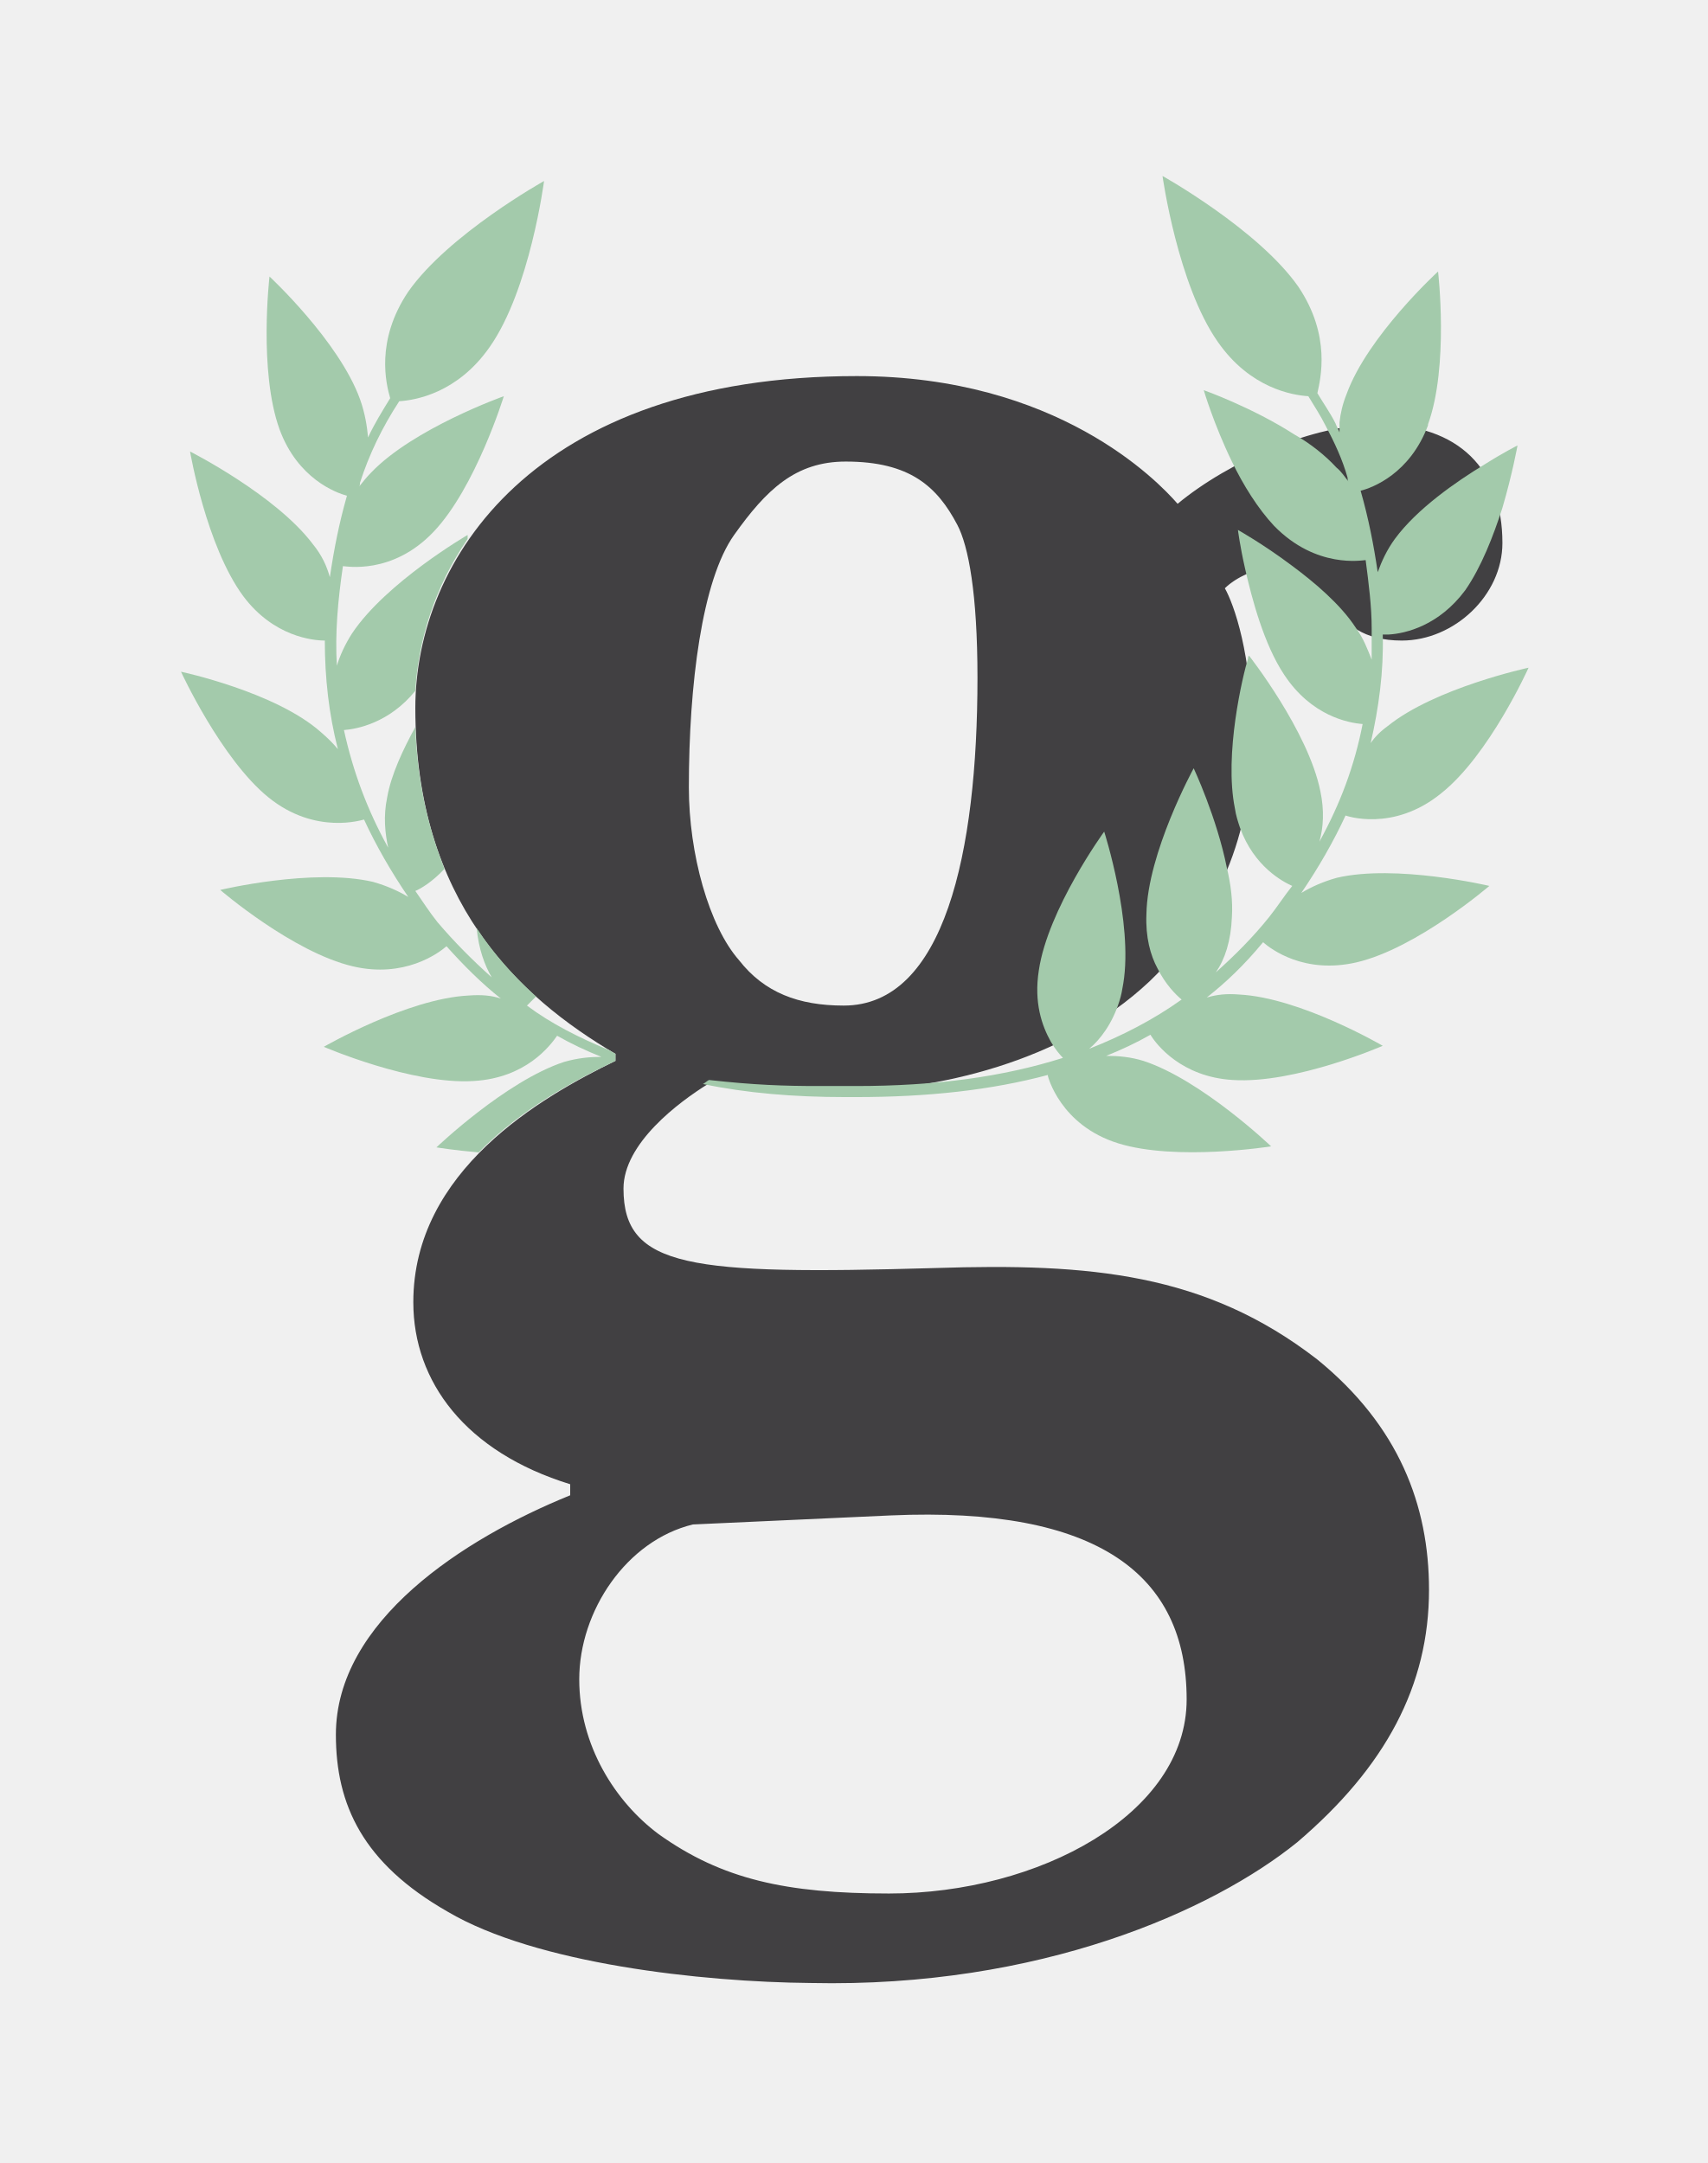
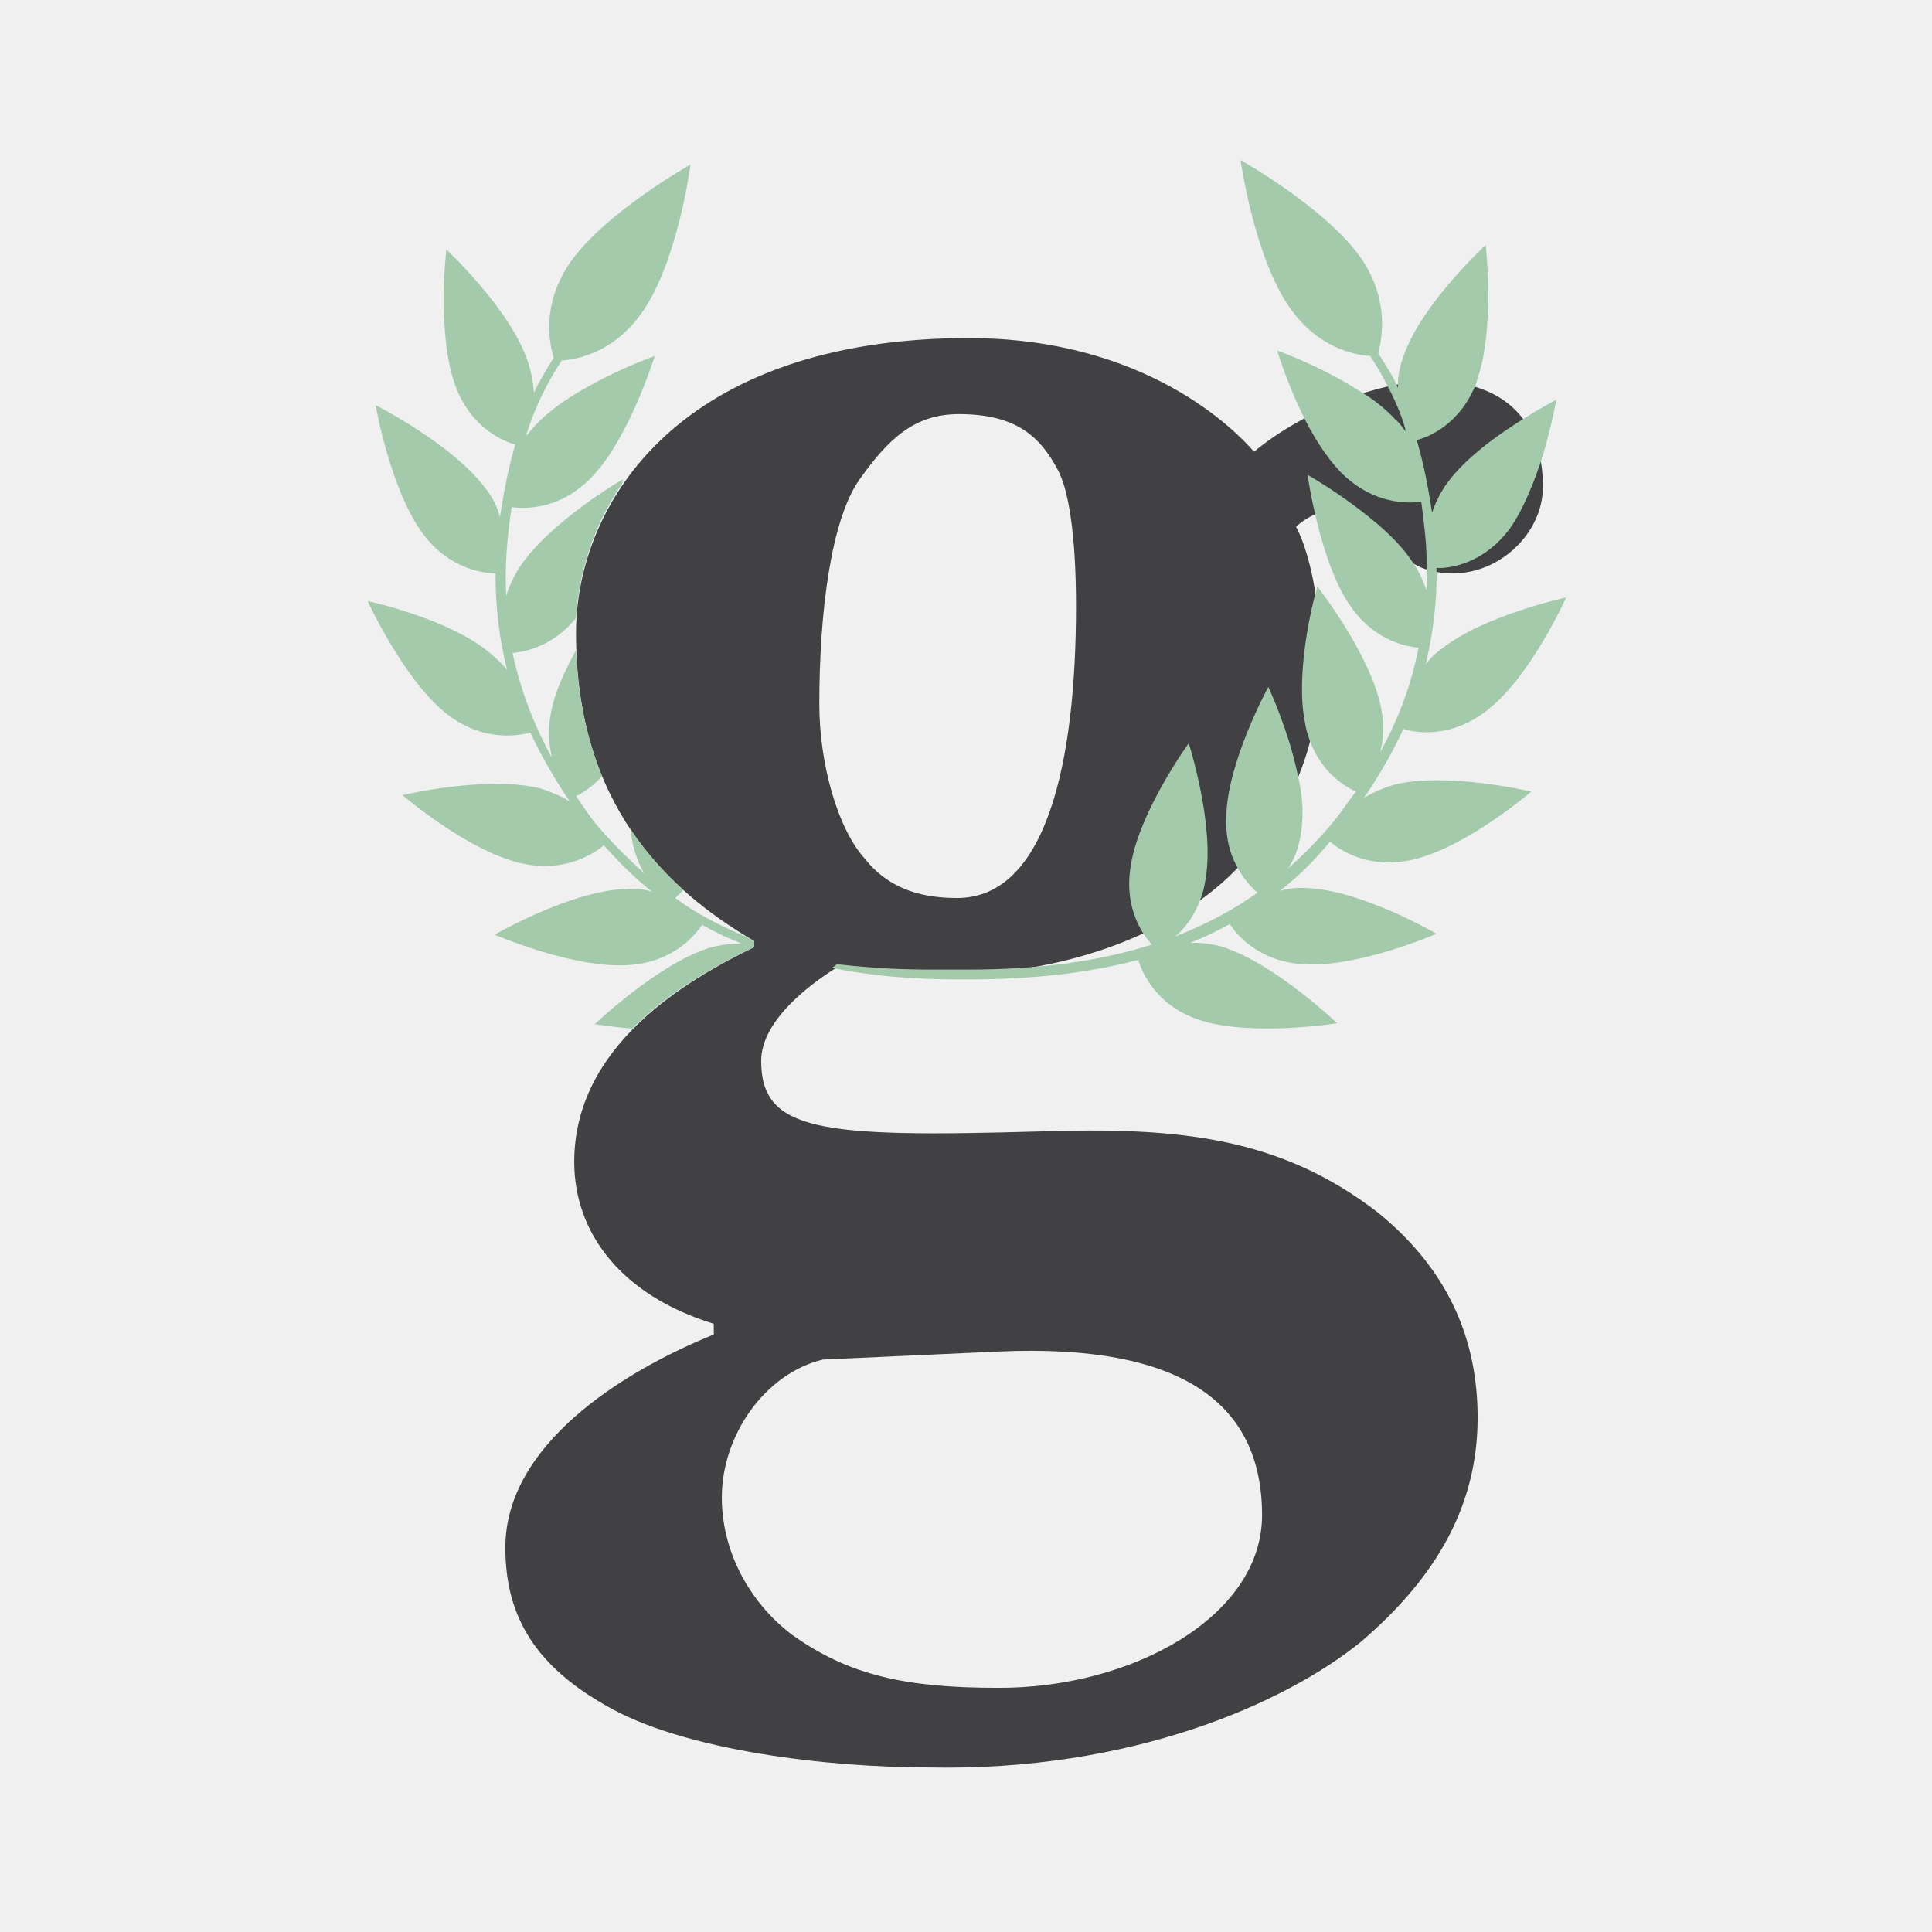
- <svg xmlns="http://www.w3.org/2000/svg" version="1.1" id="Layer_1" x="0px" y="0px" width="169.8px" height="215.1px" viewBox="0 0 169.8 215.1" style="enable-background:new 0 0 169.8 215.1;" xml:space="preserve">
+ <svg xmlns="http://www.w3.org/2000/svg" version="1.1" id="Layer_1" x="0px" y="0px" width="216px" height="216px" viewBox="0 0 216 216" style="enable-background:new 0 0 216 216;" xml:space="preserve">
  <style type="text/css">
	.st0{fill:#414042;}
- 	.st1{fill:none;stroke:#414042;stroke-width:2.152;stroke-miterlimit:10;}
- 	.st2{fill:none;stroke:#414042;stroke-width:1.194;stroke-miterlimit:10;}
- 	.st3{fill:#FFFFFF;}
- 	.st4{fill:#A3CAAB;}
- 	.st5{fill:none;}
- 	.st6{fill:none;stroke:#A3CAAB;stroke-miterlimit:10;}
- 	.st7{fill:#FFFFFF;stroke:#414042;stroke-width:0.549;stroke-miterlimit:10;}
- 	.st8{fill:none;stroke:#414042;stroke-width:1.455;stroke-miterlimit:10;}
- 	.st9{opacity:0.8;fill:#A3CAAB;}
- 	.st10{fill:#FFFFFF;stroke:#414042;stroke-width:0.685;stroke-miterlimit:10;}
- 	.st11{fill:#FFFFFF;stroke:#414042;stroke-width:1.115;stroke-miterlimit:10;}
+ 	.st1{fill:#A3CAAB;}
</style>
  <g>
-     <path class="st0" d="M44.5,190.1c-8.4-4.8-11.1-10.6-11.1-17.6c0-11.3,12.7-19.5,23.3-23.8v-1.1c-10.4-3.2-15.6-10.2-15.6-18.1   c0-13.1,12.7-20.4,20.1-24v-0.7c-9.7-5.7-19.9-15.2-19.9-34.4c0-14.7,11.8-33,43.9-33c19.9,0,29.9,10.4,31.9,12.7   c5.2-4.3,13.6-7.9,19.9-7.9c8.1,0,12.4,4.5,12.4,11.8c0,5.2-4.8,9.7-10,9.7c-3.8,0-5.7-1.6-7-3.8c-1.1-1.8-3.8-3.4-6.3-3.4   c-1.1,0-3.2,0.9-4.3,2c0.9,1.6,2.7,6.6,2.7,14.7c0,8.6-2.5,17-10.2,24.4c-8.6,8.1-21.5,10.9-30.5,10.9c-4.5,0-7.7,0-13.4-0.7   c-2.9,1.8-8.4,5.9-8.4,10.4c0,7.9,6.6,8.6,31,7.9c15.4-0.5,26.9,0.5,38,9.1c8.1,6.6,11.1,14.5,11.1,22.9c0,9.5-4.3,17.6-13.1,25.1   c-8.4,6.8-25.6,14.5-48.4,14C69.8,197.1,53.3,195.3,44.5,190.1z M118,169c0-12.4-8.8-19.2-29.4-18.3l-19.7,0.9   c-6.6,1.6-11.3,8.6-11.3,15.4c0,6.6,3.6,12.2,7.9,15.4c6.3,4.5,12.7,5.9,22.9,5.9C103.3,188.3,118,180.4,118,169z M73,53.2   c-3.2,4.5-4.5,14.9-4.5,25.1c0,6.6,2,13.8,5,17.2c2.5,3.2,5.9,4.5,10.4,4.5c10,0,13.3-15.2,13.3-32.6c0-8.4-0.9-13.1-2-15.2   c-2-3.8-4.7-6.3-11.1-6.3C79.1,45.9,76.2,48.7,73,53.2z" />
-     <path class="st4" d="M46.6,99c-6.1,0.3-14.4,5.1-14.4,5.1s8.8,3.8,14.9,3.4c5.2-0.3,7.6-3.5,8.3-4.5c1.4,0.8,2.9,1.5,4.4,2.1   c-1.1,0-2.3,0.1-3.7,0.5c-5.8,1.9-12.7,8.5-12.7,8.5s1.8,0.3,4.2,0.5c4.2-4.3,9.6-7.2,13.6-9.1v-0.7c-0.2-0.1-0.5-0.3-0.7-0.4   c-2.9-1.2-5.7-2.6-8.1-4.4c0.2-0.2,0.5-0.5,0.9-0.9c-2.1-1.9-4.2-4.2-5.9-6.8c0.2,2.1,0.8,3.7,1.5,4.9c-1.9-1.7-3.7-3.5-5.4-5.5   c-0.8-1-1.5-2.1-2.2-3.1c0.5-0.2,1.7-0.9,2.9-2.2c-1.6-4-2.7-8.6-2.9-14.1c-1.2,2.2-2.4,4.7-2.8,7c-0.4,1.9-0.2,3.6,0.1,5   c-2.1-3.8-3.5-7.6-4.4-11.7c1.3-0.1,4.5-0.7,7.1-3.9c0.3-5,1.9-10.3,5.2-15.1c0-0.2,0-0.4,0-0.4S38.4,57.9,35,63   c-0.7,1.1-1.2,2.2-1.5,3.2c-0.2-3.2,0.1-6.5,0.6-9.9c0.3,0,4.9,0.9,9-3.4c4.2-4.4,7-13.5,7-13.5s-9,3.2-13.2,7.6   c-0.4,0.4-0.8,0.9-1.2,1.4c0.1-0.1,0.1-0.3,0.1-0.4c0.9-2.8,2.2-5.5,3.9-8.1c1.6-0.1,5.8-0.8,9-5.4c4-5.7,5.4-16.5,5.4-16.5   s-9.5,5.3-13.5,11c-3.3,4.9-2.2,9.2-1.8,10.6c-0.8,1.3-1.6,2.6-2.2,3.9c-0.1-1.1-0.3-2.4-0.8-3.8c-2.1-5.8-9-12.2-9-12.2   s-1.1,9.4,1,15.2c1.8,4.9,5.6,6.3,6.7,6.6c-0.8,2.8-1.3,5.4-1.7,8.1c-0.3-1.1-0.8-2.2-1.7-3.3c-3.7-4.9-12.2-9.2-12.2-9.2   s1.6,9.4,5.3,14.4c3,4,6.9,4.4,8.1,4.4c0,3.7,0.4,7.3,1.3,10.8c-0.5-0.6-1-1.1-1.7-1.7C27.4,68.8,18,66.8,18,66.8s4,8.7,8.7,12.5   c4.7,3.8,9.4,2.2,9.5,2.2c1.2,2.6,2.7,5.2,4.4,7.7c-1-0.6-2.1-1.1-3.5-1.5c-6-1.4-15.2,0.8-15.2,0.8s7.2,6.2,13.2,7.6   c5.1,1.2,8.5-1.3,9.3-2c1.7,1.9,3.5,3.7,5.4,5.2C48.9,99,47.9,98.9,46.6,99z" />
-     <path class="st4" d="M120,99.2c1-0.3,2-0.4,3.2-0.3c6.1,0.3,14.3,5.1,14.3,5.1s-8.7,3.8-14.9,3.4c-5.1-0.3-7.6-3.5-8.2-4.5   c-1.4,0.8-2.9,1.5-4.4,2.1c1.2,0,2.4,0.1,3.7,0.5c5.8,1.9,12.7,8.5,12.7,8.5s-9.4,1.5-15.2-0.3c-5.8-1.8-7-6.7-7-6.7s0-0.1,0-0.1   c-5.6,1.5-11.9,2.2-19.1,2.2h-1c-5.2,0-9.9-0.4-14.2-1.3c0.2-0.1,0.4-0.3,0.6-0.4c4.5,0.5,7.5,0.6,10.8,0.6c0.2,0,0.3,0,0.5,0   c0.8,0,1.5,0,2.3,0h1c7.9,0,14.6-0.9,20.6-2.8c-0.3-0.3-0.8-0.9-1.2-1.6c-0.9-1.6-1.7-3.9-1.2-7.1c0.9-6.1,6.5-13.8,6.5-13.8   s2.9,9,1.9,15.1c-0.1,0.6-0.2,1.2-0.4,1.8c-0.7,2.2-1.9,3.8-3,4.7c3.3-1.3,6.4-2.9,9.2-4.9c-0.6-0.5-1.6-1.5-2.4-3.1   c-0.7-1.3-1.2-3.1-1.1-5.4c0.1-6.1,4.7-14.5,4.7-14.5s2.3,4.9,3.3,9.9c0.4,1.7,0.6,3.3,0.5,4.9c-0.1,2.4-0.7,4.2-1.6,5.5   c1.9-1.7,3.7-3.5,5.3-5.5c0.8-1,1.5-2.1,2.3-3.1c-0.9-0.4-3.8-1.9-5.2-5.8c-0.2-0.6-0.4-1.2-0.5-1.9c-1.1-5.4,0.8-13.3,1.3-14.9   c0-0.2,0.1-0.3,0.1-0.3s5.9,7.5,7.1,13.5c0.4,1.9,0.3,3.6-0.1,5c2.1-3.8,3.5-7.6,4.3-11.7c-1.4-0.1-5.1-0.8-7.8-4.9   c-2-3-3.2-7.5-3.9-10.6c-0.5-2.2-0.7-3.8-0.7-3.8s2.5,1.4,5.3,3.5c2.3,1.7,4.9,3.9,6.4,6.2c0.8,1.1,1.2,2.2,1.6,3.2   c0-1,0-2.1,0-3.1c0-2.2-0.3-4.5-0.6-6.8c-0.3,0-4.9,0.9-9.1-3.4c-1.6-1.7-3.1-4.1-4.2-6.4c-1.8-3.7-2.8-7.1-2.8-7.1s4.8,1.7,9,4.4   c1.6,0.9,3.1,2.1,4.2,3.3c0.5,0.4,0.8,0.9,1.2,1.4c-0.1-0.1-0.1-0.3-0.1-0.4c-0.5-1.8-1.3-3.5-2.2-5.2c-0.5-1-1.1-1.9-1.7-2.9   c-1.6-0.1-5.8-0.8-9-5.4c-4-5.7-5.5-16.5-5.5-16.5s9.5,5.3,13.5,11c3.3,4.9,2.2,9.2,1.9,10.6c0.6,1,1.3,2,1.8,3   c0.1,0.3,0.3,0.6,0.4,0.9c0-0.3,0-0.6,0-1c0.1-0.9,0.3-1.8,0.7-2.8c2.1-5.8,9.1-12.2,9.1-12.2s1.1,9.4-1,15.2c0,0,0,0.1,0,0.1   c-1.8,4.8-5.5,6.2-6.7,6.5c0.8,2.8,1.3,5.4,1.7,8.1c0.4-1.1,0.9-2.2,1.7-3.3c2.2-3,6.1-5.7,8.9-7.4c1.9-1.2,3.3-1.9,3.3-1.9   s-0.5,2.8-1.5,6.2c-0.9,2.8-2.1,5.9-3.7,8.2c-2.6,3.5-5.9,4.3-7.6,4.4c-0.3,0-0.5,0-0.6,0c0.1,3.7-0.4,7.3-1.2,10.8   c0.4-0.6,1-1.2,1.7-1.7c4.7-3.8,14-5.8,14-5.8s-3.9,8.7-8.7,12.5c-4.8,3.9-9.5,2.2-9.5,2.2c-1.2,2.6-2.7,5.2-4.4,7.7   c1-0.6,2.1-1.1,3.5-1.5c5.9-1.4,15.2,0.8,15.2,0.8s-7.2,6.2-13.2,7.6c-5.2,1.2-8.5-1.3-9.3-2C123.7,96,121.9,97.7,120,99.2z" />
+     <path class="st0" d="M67.6,190.6c-8.4-4.8-11.1-10.6-11.1-17.6c0-11.3,12.7-19.5,23.3-23.8V148c-10.4-3.2-15.6-10.2-15.6-18.1   c0-13.1,12.7-20.4,20.1-24v-0.7C74.6,99.5,64.4,90,64.4,70.8c0-14.7,11.8-33,43.9-33c19.9,0,29.9,10.4,31.9,12.7   c5.2-4.3,13.6-7.9,19.9-7.9c8.1,0,12.4,4.5,12.4,11.8c0,5.2-4.8,9.7-10,9.7c-3.8,0-5.7-1.6-7-3.8c-1.1-1.8-3.8-3.4-6.3-3.4   c-1.1,0-3.2,0.9-4.3,2c0.9,1.6,2.7,6.6,2.7,14.7c0,8.6-2.5,17-10.2,24.4c-8.6,8.1-21.5,10.9-30.5,10.9c-4.5,0-7.7,0-13.4-0.7   c-2.9,1.8-8.4,5.9-8.4,10.4c0,7.9,6.6,8.6,31,7.9c15.4-0.5,26.9,0.5,38,9.1c8.1,6.6,11.1,14.5,11.1,22.9c0,9.5-4.3,17.6-13.1,25.1   c-8.4,6.8-25.6,14.5-48.4,14C92.9,197.6,76.4,195.8,67.6,190.6z M141.1,169.4c0-12.4-8.8-19.2-29.4-18.3L92,152   c-6.6,1.6-11.3,8.6-11.3,15.4c0,6.6,3.6,12.2,7.9,15.4c6.3,4.5,12.7,5.9,22.9,5.9C126.4,188.8,141.1,180.8,141.1,169.4z M96.1,53.6   c-3.2,4.5-4.5,14.9-4.5,25.1c0,6.6,2,13.8,5,17.2c2.5,3.2,5.9,4.5,10.4,4.5c10,0,13.3-15.2,13.3-32.6c0-8.4-0.9-13.1-2-15.2   c-2-3.8-4.7-6.3-11.1-6.3C102.2,46.3,99.3,49.1,96.1,53.6z" />
+     <path class="st1" d="M69.7,99.4c-6.1,0.3-14.4,5.1-14.4,5.1s8.8,3.8,14.9,3.4c5.2-0.3,7.6-3.5,8.3-4.5c1.4,0.8,2.9,1.5,4.4,2.1   c-1.1,0-2.3,0.1-3.7,0.5c-5.8,1.9-12.7,8.5-12.7,8.5s1.8,0.3,4.2,0.5c4.2-4.3,9.6-7.2,13.6-9.1v-0.7c-0.2-0.1-0.5-0.3-0.7-0.4   c-2.9-1.2-5.7-2.6-8.1-4.4c0.2-0.2,0.5-0.5,0.9-0.9c-2.1-1.9-4.2-4.2-5.9-6.8c0.2,2.1,0.8,3.7,1.5,4.9c-1.9-1.7-3.7-3.5-5.4-5.5   c-0.8-1-1.5-2.1-2.2-3.1c0.5-0.2,1.7-0.9,2.9-2.2c-1.6-4-2.7-8.6-2.9-14.1c-1.2,2.2-2.4,4.7-2.8,7c-0.4,1.9-0.2,3.6,0.1,5   c-2.1-3.8-3.5-7.6-4.4-11.7c1.3-0.1,4.5-0.7,7.1-3.9c0.3-5,1.9-10.3,5.2-15.1c0-0.2,0-0.4,0-0.4s-8.1,4.7-11.5,9.8   c-0.7,1.1-1.2,2.2-1.5,3.2c-0.2-3.2,0.1-6.5,0.6-9.9c0.3,0,4.9,0.9,9-3.4c4.2-4.4,7-13.5,7-13.5s-9,3.2-13.2,7.6   c-0.4,0.4-0.8,0.9-1.2,1.4c0.1-0.1,0.1-0.3,0.1-0.4c0.9-2.8,2.2-5.5,3.9-8.1c1.6-0.1,5.8-0.8,9-5.4c4-5.7,5.4-16.5,5.4-16.5   s-9.5,5.3-13.5,11c-3.3,4.9-2.2,9.2-1.8,10.6c-0.8,1.3-1.6,2.6-2.2,3.9c-0.1-1.1-0.3-2.4-0.8-3.8c-2.1-5.8-9-12.2-9-12.2   s-1.1,9.4,1,15.2c1.8,4.9,5.6,6.3,6.7,6.6c-0.8,2.8-1.3,5.4-1.7,8.1c-0.3-1.1-0.8-2.2-1.7-3.3C50.5,49.6,42,45.3,42,45.3   s1.6,9.4,5.3,14.4c3,4,6.9,4.4,8.1,4.4c0,3.7,0.4,7.3,1.3,10.8c-0.5-0.6-1-1.1-1.7-1.7c-4.5-4-13.9-6-13.9-6s4,8.7,8.7,12.5   s9.4,2.2,9.5,2.2c1.2,2.6,2.7,5.2,4.4,7.7c-1-0.6-2.1-1.1-3.5-1.5c-6-1.4-15.2,0.8-15.2,0.8s7.2,6.2,13.2,7.6   c5.1,1.2,8.5-1.3,9.3-2c1.7,1.9,3.5,3.7,5.4,5.2C72,99.4,71,99.3,69.7,99.4z" />
+     <path class="st1" d="M143.1,99.6c1-0.3,2-0.4,3.2-0.3c6.1,0.3,14.3,5.1,14.3,5.1s-8.7,3.8-14.9,3.4c-5.1-0.3-7.6-3.5-8.2-4.5   c-1.4,0.8-2.9,1.5-4.4,2.1c1.2,0,2.4,0.1,3.7,0.5c5.8,1.9,12.7,8.5,12.7,8.5s-9.4,1.5-15.2-0.3c-5.8-1.8-7-6.7-7-6.7v-0.1   c-5.6,1.5-11.9,2.2-19.1,2.2h-1c-5.2,0-9.9-0.4-14.2-1.3c0.2-0.1,0.4-0.3,0.6-0.4c4.5,0.5,7.5,0.6,10.8,0.6c0.2,0,0.3,0,0.5,0   c0.8,0,1.5,0,2.3,0h1c7.9,0,14.6-0.9,20.6-2.8c-0.3-0.3-0.8-0.9-1.2-1.6c-0.9-1.6-1.7-3.9-1.2-7.1c0.9-6.1,6.5-13.8,6.5-13.8   s2.9,9,1.9,15.1c-0.1,0.6-0.2,1.2-0.4,1.8c-0.7,2.2-1.9,3.8-3,4.7c3.3-1.3,6.4-2.9,9.2-4.9c-0.6-0.5-1.6-1.5-2.4-3.1   c-0.7-1.3-1.2-3.1-1.1-5.4c0.1-6.1,4.7-14.5,4.7-14.5s2.3,4.9,3.3,9.9c0.4,1.7,0.6,3.3,0.5,4.9c-0.1,2.4-0.7,4.2-1.6,5.5   c1.9-1.7,3.7-3.5,5.3-5.5c0.8-1,1.5-2.1,2.3-3.1c-0.9-0.4-3.8-1.9-5.2-5.8c-0.2-0.6-0.4-1.2-0.5-1.9c-1.1-5.4,0.8-13.3,1.3-14.9   c0-0.2,0.1-0.3,0.1-0.3s5.9,7.5,7.1,13.5c0.4,1.9,0.3,3.6-0.1,5c2.1-3.8,3.5-7.6,4.3-11.7c-1.4-0.1-5.1-0.8-7.8-4.9   c-2-3-3.2-7.5-3.9-10.6c-0.5-2.2-0.7-3.8-0.7-3.8s2.5,1.4,5.3,3.5c2.3,1.7,4.9,3.9,6.4,6.2c0.8,1.1,1.2,2.2,1.6,3.2   c0-1,0-2.1,0-3.1c0-2.2-0.3-4.5-0.6-6.8c-0.3,0-4.9,0.9-9.1-3.4c-1.6-1.7-3.1-4.1-4.2-6.4c-1.8-3.7-2.8-7.1-2.8-7.1s4.8,1.7,9,4.4   c1.6,0.9,3.1,2.1,4.2,3.3c0.5,0.4,0.8,0.9,1.2,1.4c-0.1-0.1-0.1-0.3-0.1-0.4c-0.5-1.8-1.3-3.5-2.2-5.2c-0.5-1-1.1-1.9-1.7-2.9   c-1.6-0.1-5.8-0.8-9-5.4c-4-5.7-5.5-16.5-5.5-16.5s9.5,5.3,13.5,11c3.3,4.9,2.2,9.2,1.9,10.6c0.6,1,1.3,2,1.8,3   c0.1,0.3,0.3,0.6,0.4,0.9c0-0.3,0-0.6,0-1c0.1-0.9,0.3-1.8,0.7-2.8c2.1-5.8,9.1-12.2,9.1-12.2s1.1,9.4-1,15.2v0.1   c-1.8,4.8-5.5,6.2-6.7,6.5c0.8,2.8,1.3,5.4,1.7,8.1c0.4-1.1,0.9-2.2,1.7-3.3c2.2-3,6.1-5.7,8.9-7.4c1.9-1.2,3.3-1.9,3.3-1.9   s-0.5,2.8-1.5,6.2c-0.9,2.8-2.1,5.9-3.7,8.2c-2.6,3.5-5.9,4.3-7.6,4.4c-0.3,0-0.5,0-0.6,0c0.1,3.7-0.4,7.3-1.2,10.8   c0.4-0.6,1-1.2,1.7-1.7c4.7-3.8,14-5.8,14-5.8s-3.9,8.7-8.7,12.5c-4.8,3.9-9.5,2.2-9.5,2.2c-1.2,2.6-2.7,5.2-4.4,7.7   c1-0.6,2.1-1.1,3.5-1.5c5.9-1.4,15.2,0.8,15.2,0.8s-7.2,6.2-13.2,7.6c-5.2,1.2-8.5-1.3-9.3-2C146.8,96.4,145,98.1,143.1,99.6z" />
  </g>
</svg>
